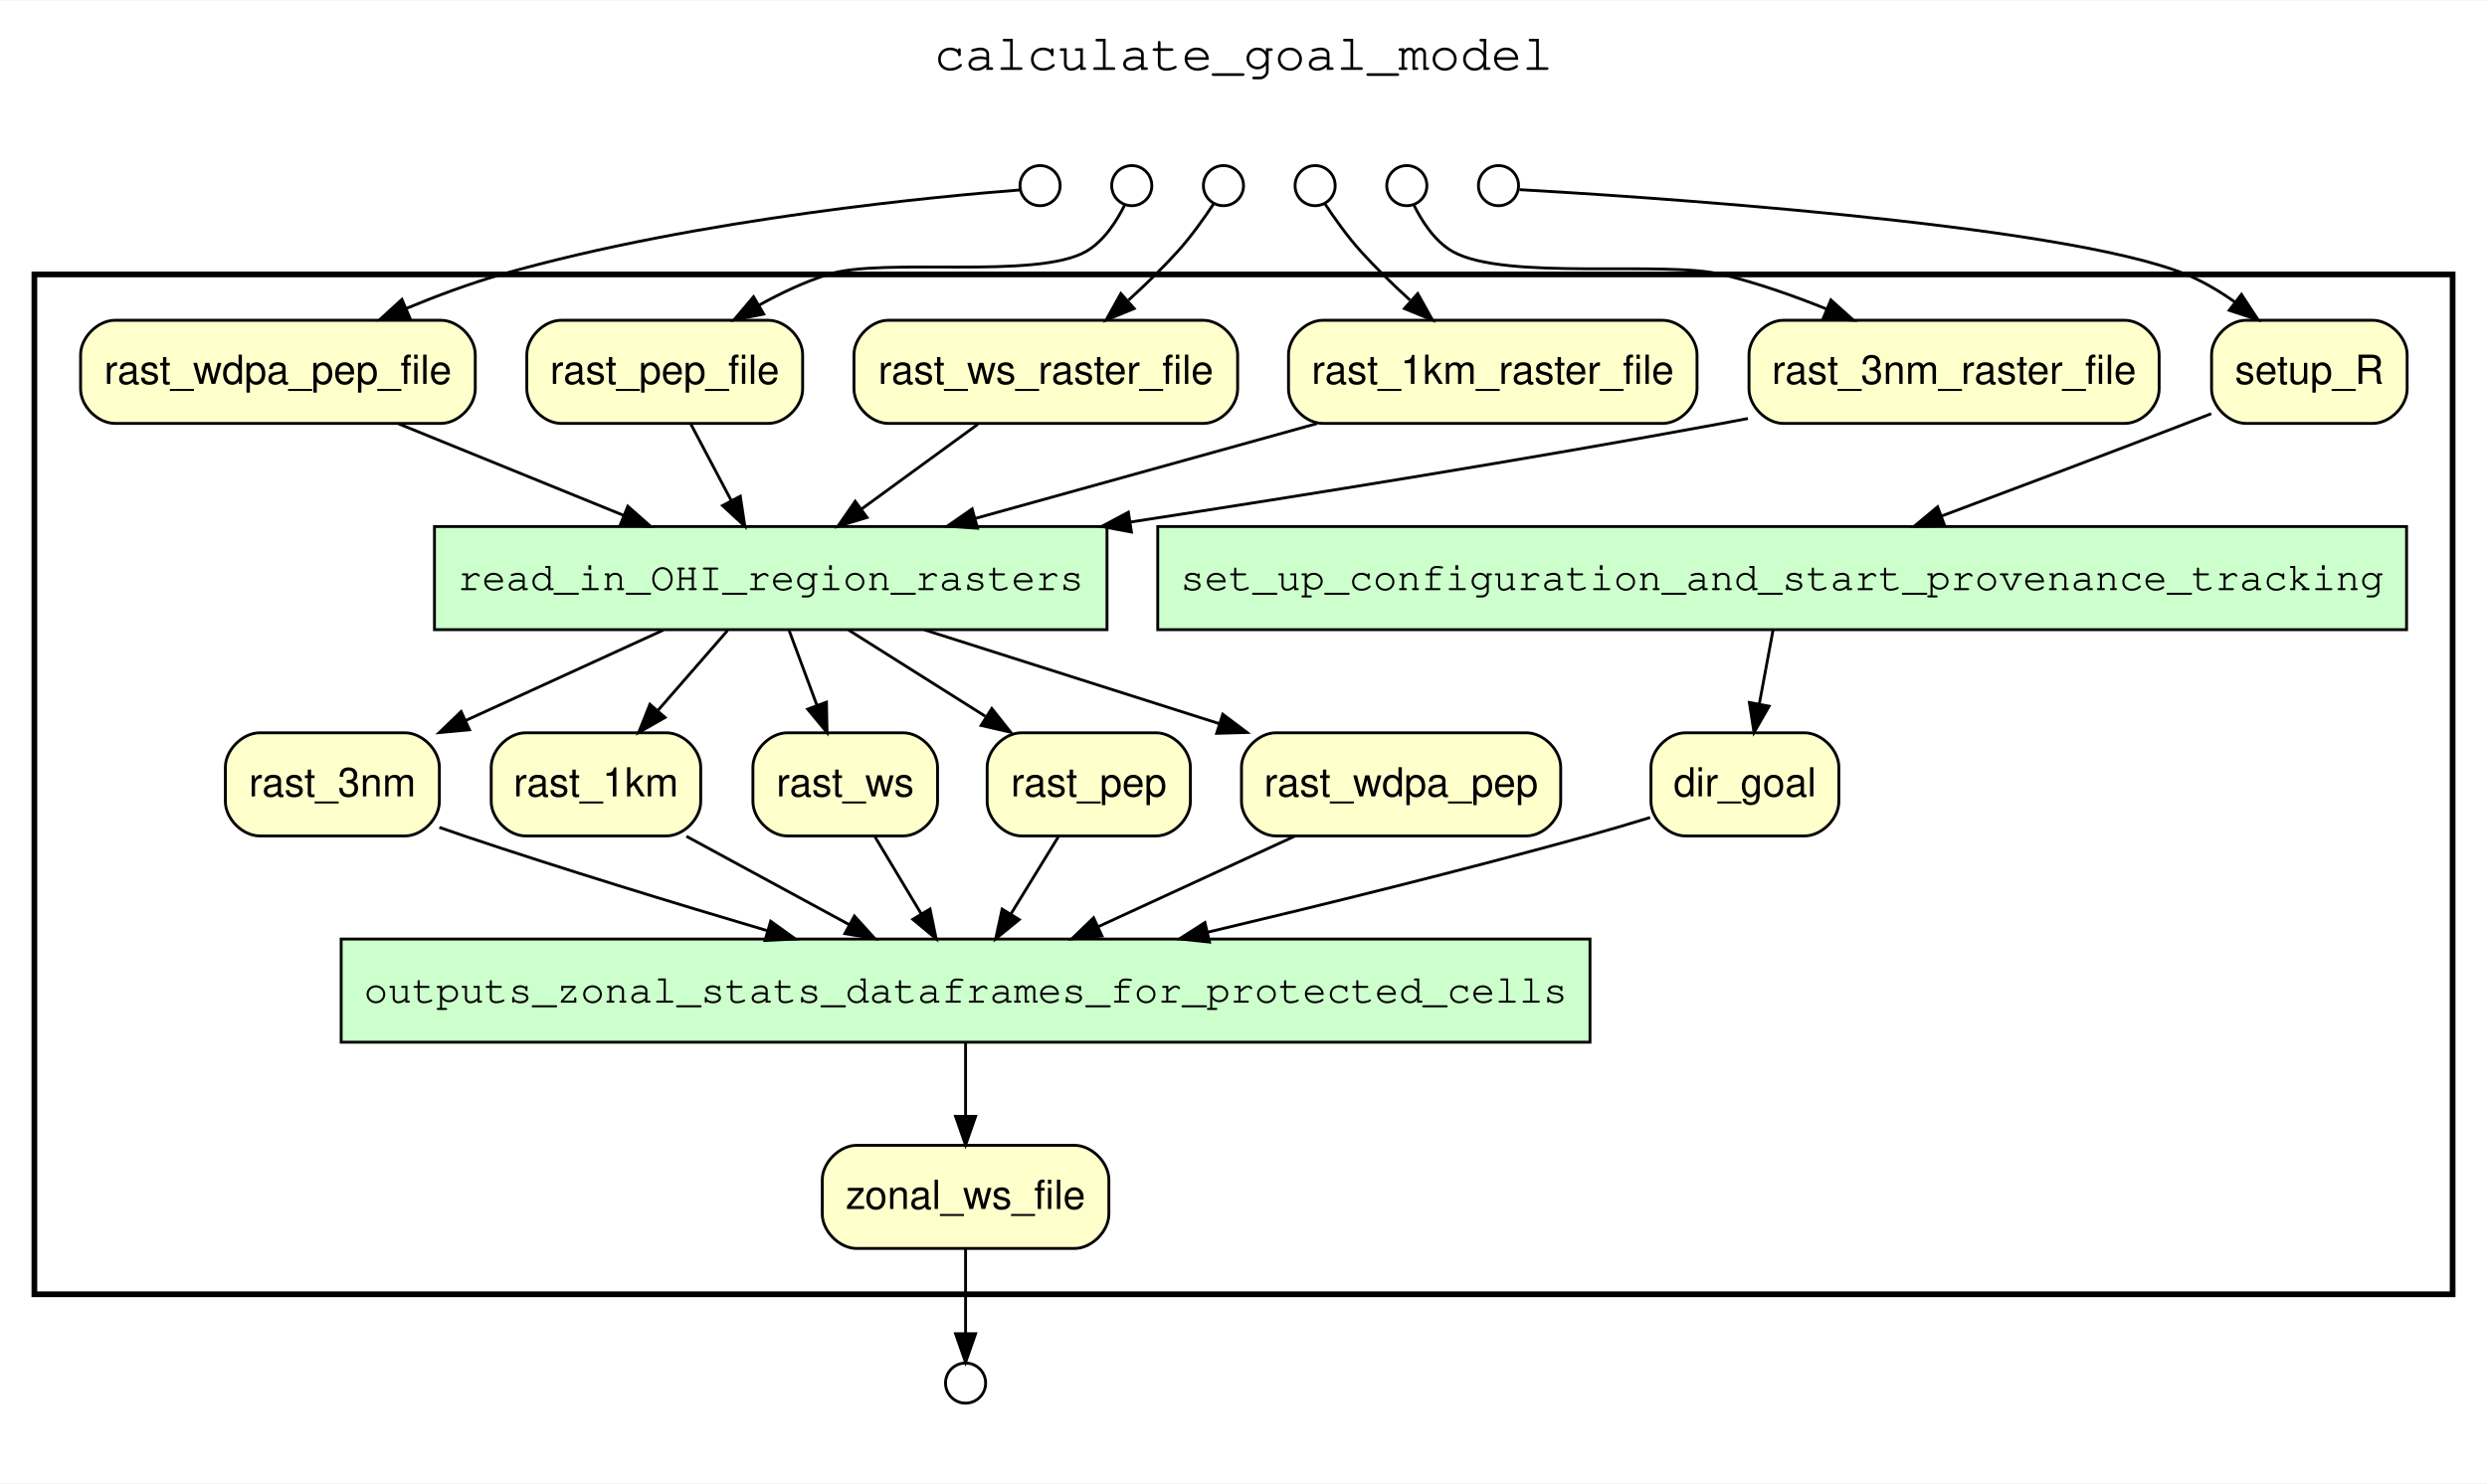
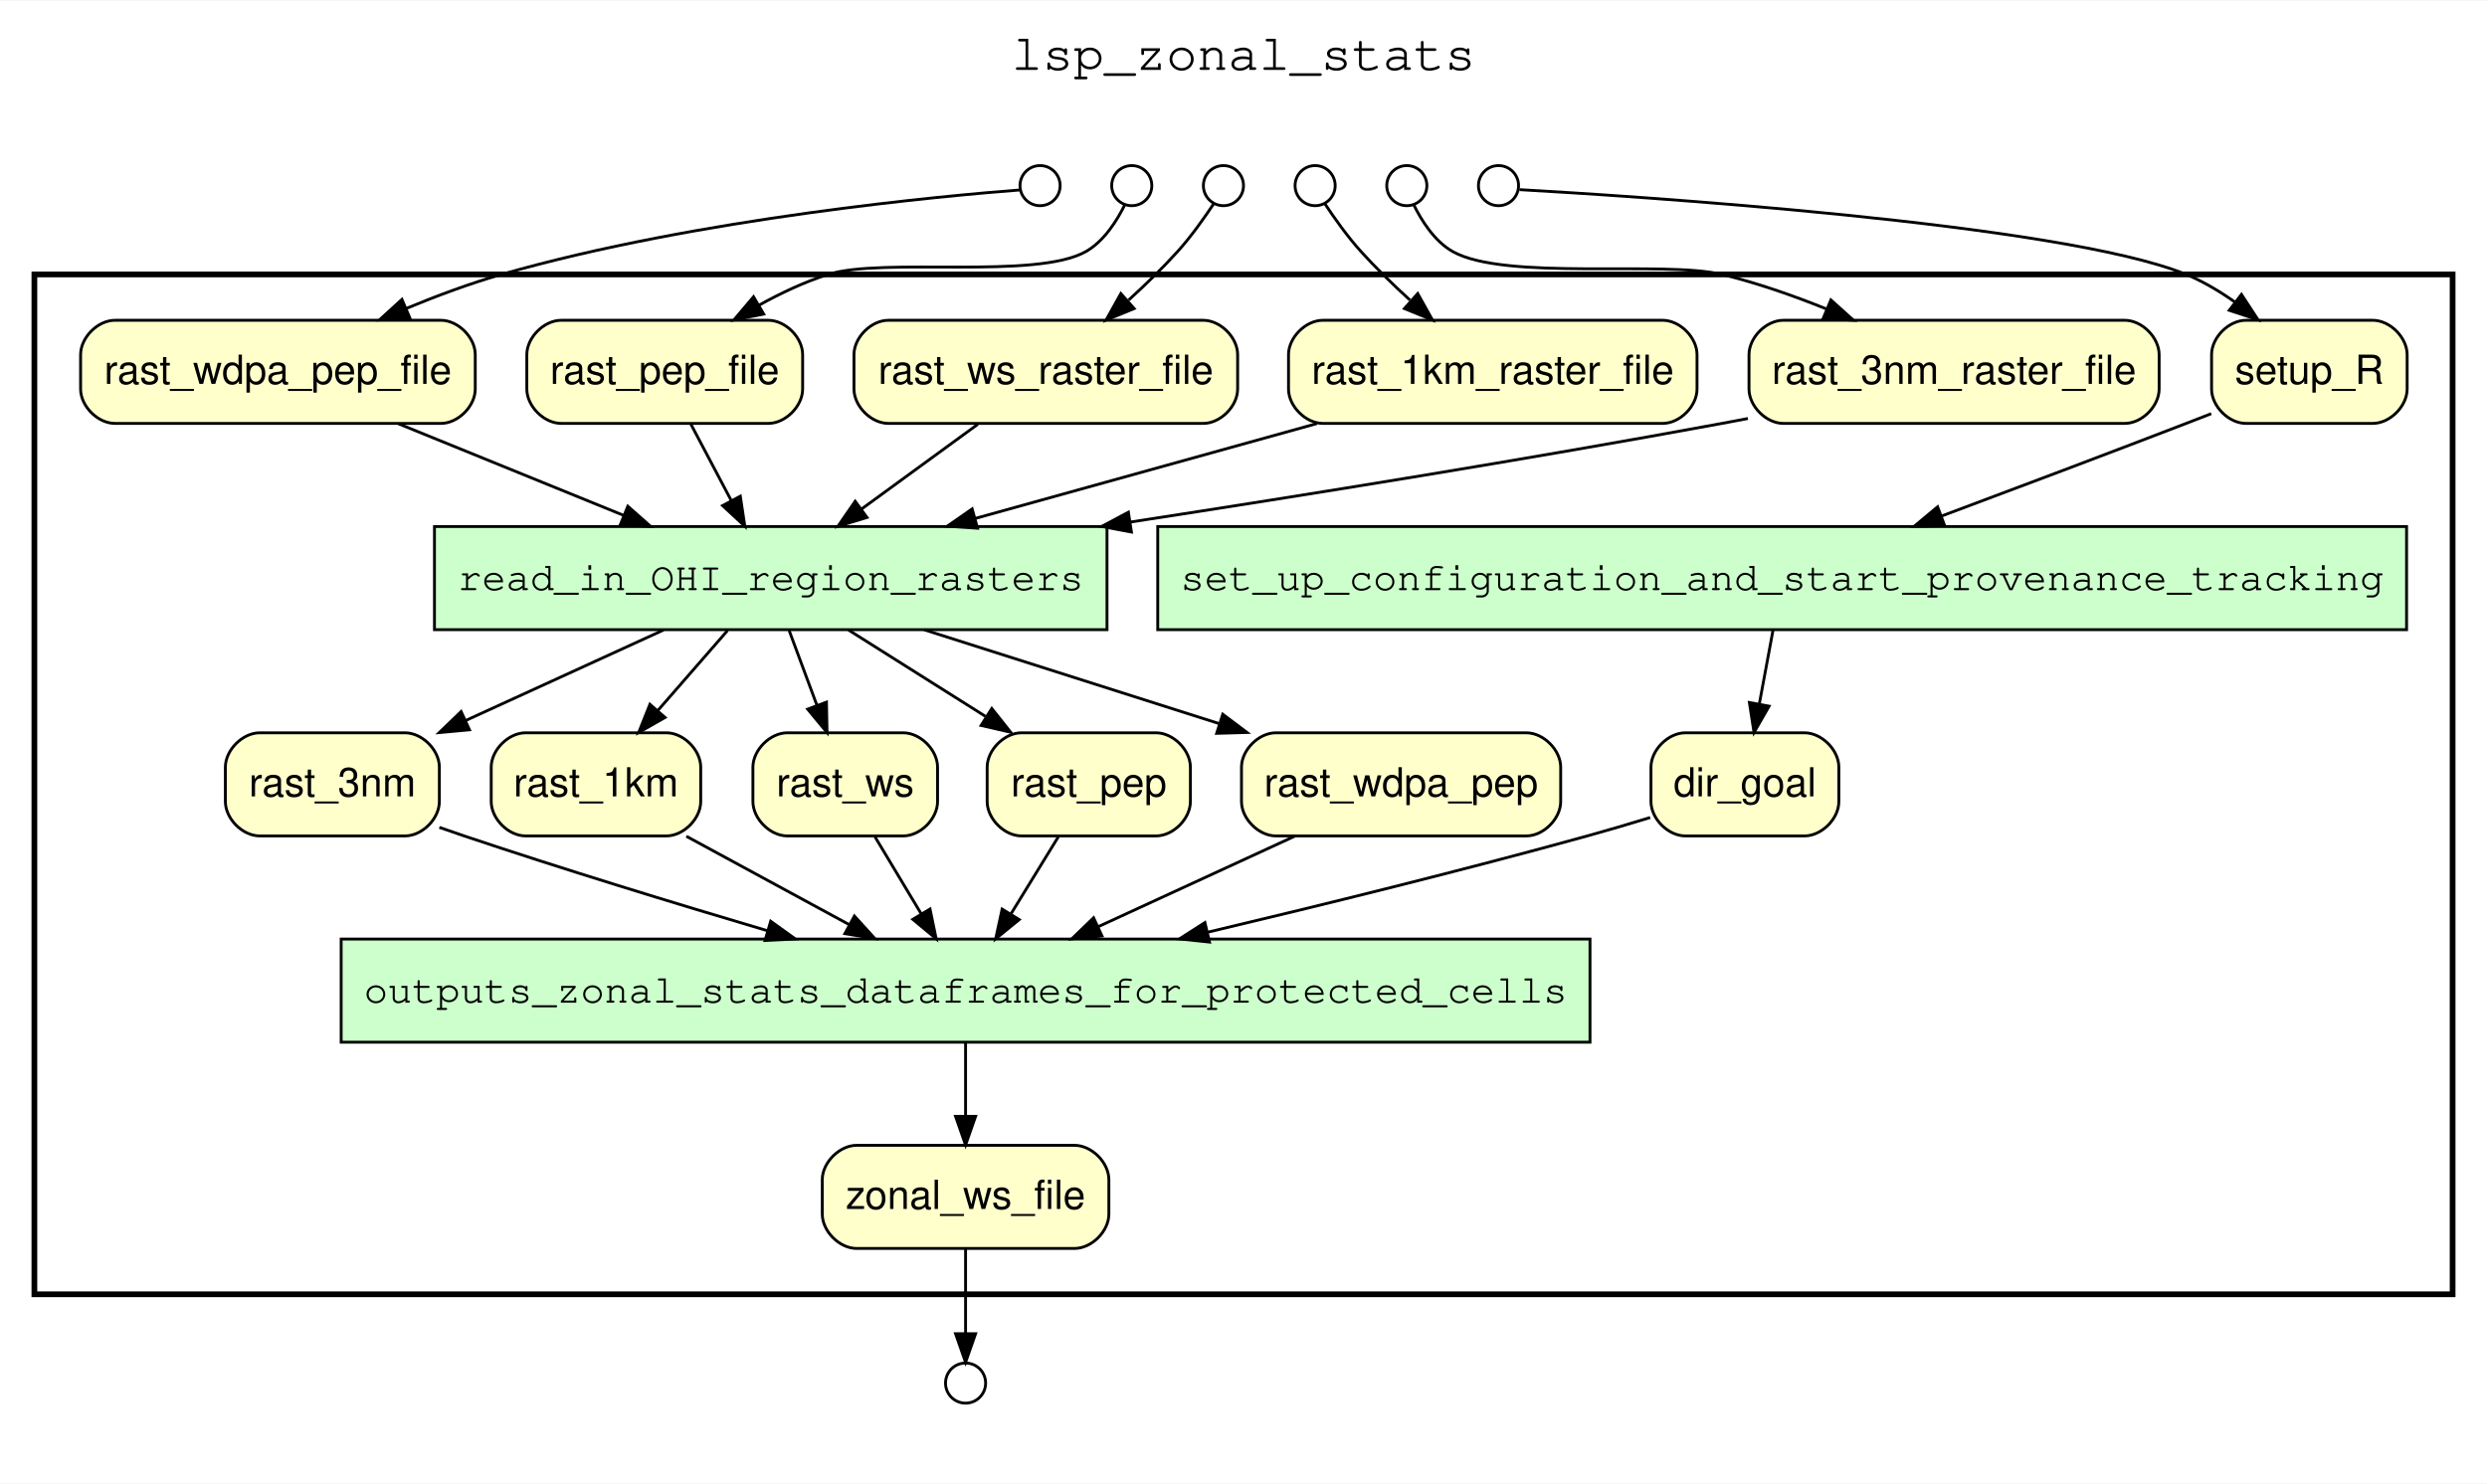
<svg xmlns="http://www.w3.org/2000/svg" width="868pt" height="518pt" viewBox="0.00 0.00 868.00 517.60">
  <g id="graph0" class="graph" transform="scale(1 1) rotate(0) translate(4 513.6)">
    <polygon fill="white" stroke="none" points="-4,4 -4,-513.6 864,-513.6 864,4 -4,4" />
-     <text text-anchor="middle" x="430" y="-489.4" font-family="Courier,monospace" font-size="18.00">calculate_goal_model</text>
+     <text text-anchor="middle" x="430" y="-489.4" font-family="Courier,monospace" font-size="18.00">lsp_zonal_stats</text>
+     <g id="clust1" class="cluster">
+       <polygon fill="none" stroke="black" stroke-width="2" points="8,-62 8,-418 852,-418 852,-62 8,-62" />
+     </g>
+     <g id="clust2" class="cluster">
+       <polygon fill="none" stroke="white" stroke-width="2" points="16,-70 16,-410 844,-410 844,-70 16,-70" />
+     </g>
    <g id="clust3" class="cluster">
      <polygon fill="none" stroke="white" stroke-width="2" points="336,-426 336,-472 542,-472 542,-426 336,-426" />
    </g>
    <g id="clust4" class="cluster">
      <polygon fill="none" stroke="white" stroke-width="2" points="344,-434 344,-464 534,-464 534,-434 344,-434" />
    </g>
    <g id="clust5" class="cluster">
      <polygon fill="none" stroke="white" stroke-width="2" points="310,-8 310,-54 356,-54 356,-8 310,-8" />
    </g>
    <g id="clust6" class="cluster">
      <polygon fill="none" stroke="white" stroke-width="2" points="318,-16 318,-46 348,-46 348,-16 318,-16" />
-     </g>
-     <g id="clust1" class="cluster">
-       <polygon fill="none" stroke="black" stroke-width="2" points="8,-62 8,-418 852,-418 852,-62 8,-62" />
-     </g>
-     <g id="clust2" class="cluster">
-       <polygon fill="none" stroke="white" stroke-width="2" points="16,-70 16,-410 844,-410 844,-70 16,-70" />
    </g>
    <g id="node1" class="node">
      <polygon fill="#ccffcc" stroke="black" points="382.364,-330 147.636,-330 147.636,-294 382.364,-294 382.364,-330" />
      <text text-anchor="middle" x="265" y="-307.8" font-family="Courier,monospace" font-size="14.00">read_in_OHI_region_rasters</text>
    </g>
    <g id="node11" class="node">
      <path fill="#ffffcc" stroke="black" d="M137.343,-258C137.343,-258 86.657,-258 86.657,-258 80.657,-258 74.657,-252 74.657,-246 74.657,-246 74.657,-234 74.657,-234 74.657,-228 80.657,-222 86.657,-222 86.657,-222 137.343,-222 137.343,-222 143.343,-222 149.343,-228 149.343,-234 149.343,-234 149.343,-246 149.343,-246 149.343,-252 143.343,-258 137.343,-258" />
      <text text-anchor="middle" x="112" y="-235.8" font-family="Helvetica,sans-Serif" font-size="14.00">rast_3nm</text>
    </g>
    <g id="edge14" class="edge">
      <path fill="none" stroke="black" d="M227.572,-293.876C206.749,-284.349 180.646,-272.407 158.519,-262.283" />
      <polygon fill="black" stroke="black" points="159.856,-259.046 149.306,-258.068 156.944,-265.411 159.856,-259.046" />
    </g>
    <g id="node12" class="node">
      <path fill="#ffffcc" stroke="black" d="M228.561,-258C228.561,-258 179.439,-258 179.439,-258 173.439,-258 167.439,-252 167.439,-246 167.439,-246 167.439,-234 167.439,-234 167.439,-228 173.439,-222 179.439,-222 179.439,-222 228.561,-222 228.561,-222 234.561,-222 240.561,-228 240.561,-234 240.561,-234 240.561,-246 240.561,-246 240.561,-252 234.561,-258 228.561,-258" />
      <text text-anchor="middle" x="204" y="-235.8" font-family="Helvetica,sans-Serif" font-size="14.00">rast_1km</text>
    </g>
    <g id="edge15" class="edge">
      <path fill="none" stroke="black" d="M249.921,-293.697C242.608,-285.305 233.69,-275.07 225.665,-265.861" />
      <polygon fill="black" stroke="black" points="228.114,-263.344 218.905,-258.104 222.836,-267.943 228.114,-263.344" />
    </g>
    <g id="node13" class="node">
      <path fill="#ffffcc" stroke="black" d="M311.223,-258C311.223,-258 270.777,-258 270.777,-258 264.777,-258 258.777,-252 258.777,-246 258.777,-246 258.777,-234 258.777,-234 258.777,-228 264.777,-222 270.777,-222 270.777,-222 311.223,-222 311.223,-222 317.223,-222 323.223,-228 323.223,-234 323.223,-234 323.223,-246 323.223,-246 323.223,-252 317.223,-258 311.223,-258" />
      <text text-anchor="middle" x="291" y="-235.8" font-family="Helvetica,sans-Serif" font-size="14.00">rast_ws</text>
    </g>
    <g id="edge16" class="edge">
      <path fill="none" stroke="black" d="M271.427,-293.697C274.355,-285.813 277.887,-276.304 281.14,-267.546" />
      <polygon fill="black" stroke="black" points="284.446,-268.697 284.647,-258.104 277.884,-266.26 284.446,-268.697" />
    </g>
    <g id="node14" class="node">
      <path fill="#ffffcc" stroke="black" d="M399.466,-258C399.466,-258 352.534,-258 352.534,-258 346.534,-258 340.534,-252 340.534,-246 340.534,-246 340.534,-234 340.534,-234 340.534,-228 346.534,-222 352.534,-222 352.534,-222 399.466,-222 399.466,-222 405.466,-222 411.466,-228 411.466,-234 411.466,-234 411.466,-246 411.466,-246 411.466,-252 405.466,-258 399.466,-258" />
      <text text-anchor="middle" x="376" y="-235.8" font-family="Helvetica,sans-Serif" font-size="14.00">rast_pep</text>
    </g>
    <g id="edge17" class="edge">
      <path fill="none" stroke="black" d="M292.154,-293.876C306.533,-284.808 324.381,-273.552 339.91,-263.759" />
      <polygon fill="black" stroke="black" points="342.15,-266.484 348.742,-258.19 338.416,-260.564 342.15,-266.484" />
    </g>
    <g id="node15" class="node">
      <path fill="#ffffcc" stroke="black" d="M528.702,-258C528.702,-258 441.298,-258 441.298,-258 435.298,-258 429.298,-252 429.298,-246 429.298,-246 429.298,-234 429.298,-234 429.298,-228 435.298,-222 441.298,-222 441.298,-222 528.702,-222 528.702,-222 534.702,-222 540.702,-228 540.702,-234 540.702,-234 540.702,-246 540.702,-246 540.702,-252 534.702,-258 528.702,-258" />
      <text text-anchor="middle" x="485" y="-235.8" font-family="Helvetica,sans-Serif" font-size="14.00">rast_wdpa_pep</text>
    </g>
    <g id="edge18" class="edge">
      <path fill="none" stroke="black" d="M318.537,-293.966C349.543,-284.1 388.761,-271.622 421.341,-261.255" />
      <polygon fill="black" stroke="black" points="422.755,-264.478 431.223,-258.111 420.633,-257.808 422.755,-264.478" />
    </g>
    <g id="node2" class="node">
      <polygon fill="#ccffcc" stroke="black" points="835.93,-330 400.07,-330 400.07,-294 835.93,-294 835.93,-330" />
      <text text-anchor="middle" x="618" y="-307.8" font-family="Courier,monospace" font-size="14.00">set_up_configuration_and_start_provenance_tracking</text>
    </g>
    <g id="node5" class="node">
      <path fill="#ffffcc" stroke="black" d="M625.787,-258C625.787,-258 584.213,-258 584.213,-258 578.213,-258 572.213,-252 572.213,-246 572.213,-246 572.213,-234 572.213,-234 572.213,-228 578.213,-222 584.213,-222 584.213,-222 625.787,-222 625.787,-222 631.787,-222 637.787,-228 637.787,-234 637.787,-234 637.787,-246 637.787,-246 637.787,-252 631.787,-258 625.787,-258" />
      <text text-anchor="middle" x="605" y="-235.8" font-family="Helvetica,sans-Serif" font-size="14.00">dir_goal</text>
    </g>
    <g id="edge13" class="edge">
      <path fill="none" stroke="black" d="M614.787,-293.697C613.354,-285.983 611.632,-276.712 610.035,-268.112" />
      <polygon fill="black" stroke="black" points="613.444,-267.297 608.177,-258.104 606.561,-268.575 613.444,-267.297" />
    </g>
    <g id="node3" class="node">
      <polygon fill="#ccffcc" stroke="black" points="550.93,-186 115.07,-186 115.07,-150 550.93,-150 550.93,-186" />
      <text text-anchor="middle" x="333" y="-163.8" font-family="Courier,monospace" font-size="14.00">outputs_zonal_stats_dataframes_for_protected_cells</text>
    </g>
    <g id="node16" class="node">
      <path fill="#ffffcc" stroke="black" d="M371.013,-114C371.013,-114 294.987,-114 294.987,-114 288.987,-114 282.987,-108 282.987,-102 282.987,-102 282.987,-90 282.987,-90 282.987,-84 288.987,-78 294.987,-78 294.987,-78 371.013,-78 371.013,-78 377.013,-78 383.013,-84 383.013,-90 383.013,-90 383.013,-102 383.013,-102 383.013,-108 377.013,-114 371.013,-114" />
      <text text-anchor="middle" x="333" y="-91.8" font-family="Helvetica,sans-Serif" font-size="14.00">zonal_ws_file</text>
    </g>
    <g id="edge19" class="edge">
      <path fill="none" stroke="black" d="M333,-149.697C333,-141.983 333,-132.712 333,-124.112" />
      <polygon fill="black" stroke="black" points="336.5,-124.104 333,-114.104 329.5,-124.104 336.5,-124.104" />
    </g>
    <g id="node4" class="node">
      <path fill="#ffffcc" stroke="black" d="M824.128,-402C824.128,-402 779.872,-402 779.872,-402 773.872,-402 767.872,-396 767.872,-390 767.872,-390 767.872,-378 767.872,-378 767.872,-372 773.872,-366 779.872,-366 779.872,-366 824.128,-366 824.128,-366 830.128,-366 836.128,-372 836.128,-378 836.128,-378 836.128,-390 836.128,-390 836.128,-396 830.128,-402 824.128,-402" />
      <text text-anchor="middle" x="802" y="-379.8" font-family="Helvetica,sans-Serif" font-size="14.00">setup_R</text>
    </g>
-     <g id="edge7" class="edge">
+     <g id="edge9" class="edge">
      <path fill="none" stroke="black" d="M767.753,-369.4C764.795,-368.244 761.846,-367.097 759,-366 730.981,-355.196 699.729,-343.421 673.781,-333.719" />
      <polygon fill="black" stroke="black" points="674.707,-330.329 664.114,-330.109 672.258,-336.887 674.707,-330.329" />
    </g>
-     <g id="edge3" class="edge">
+     <g id="edge5" class="edge">
      <path fill="none" stroke="black" d="M571.939,-228.428C564.732,-226.222 557.129,-223.97 550,-222 506.489,-209.974 457.683,-197.927 417.392,-188.364" />
      <polygon fill="black" stroke="black" points="418.144,-184.945 407.607,-186.05 416.533,-191.757 418.144,-184.945" />
    </g>
    <g id="node6" class="node">
      <path fill="#ffffcc" stroke="black" d="M737.571,-402C737.571,-402 618.429,-402 618.429,-402 612.429,-402 606.429,-396 606.429,-390 606.429,-390 606.429,-378 606.429,-378 606.429,-372 612.429,-366 618.429,-366 618.429,-366 737.571,-366 737.571,-366 743.571,-366 749.571,-372 749.571,-378 749.571,-378 749.571,-390 749.571,-390 749.571,-396 743.571,-402 737.571,-402" />
      <text text-anchor="middle" x="678" y="-379.8" font-family="Helvetica,sans-Serif" font-size="14.00">rast_3nm_raster_file</text>
    </g>
-     <g id="edge9" class="edge">
+     <g id="edge11" class="edge">
      <path fill="none" stroke="black" d="M606.047,-367.71C602.993,-367.12 599.967,-366.548 597,-366 529.036,-353.451 452.916,-341.172 390.725,-331.598" />
      <polygon fill="black" stroke="black" points="390.887,-328.082 380.472,-330.024 389.825,-335.001 390.887,-328.082" />
    </g>
    <g id="node7" class="node">
      <path fill="#ffffcc" stroke="black" d="M576.288,-402C576.288,-402 457.712,-402 457.712,-402 451.712,-402 445.712,-396 445.712,-390 445.712,-390 445.712,-378 445.712,-378 445.712,-372 451.712,-366 457.712,-366 457.712,-366 576.288,-366 576.288,-366 582.288,-366 588.288,-372 588.288,-378 588.288,-378 588.288,-390 588.288,-390 588.288,-396 582.288,-402 576.288,-402" />
      <text text-anchor="middle" x="517" y="-379.8" font-family="Helvetica,sans-Serif" font-size="14.00">rast_1km_raster_file</text>
    </g>
-     <g id="edge11" class="edge">
+     <g id="edge1" class="edge">
      <path fill="none" stroke="black" d="M455.676,-365.966C419.701,-355.972 374.074,-343.298 336.474,-332.854" />
      <polygon fill="black" stroke="black" points="337.171,-329.415 326.599,-330.111 335.297,-336.16 337.171,-329.415" />
    </g>
    <g id="node8" class="node">
      <path fill="#ffffcc" stroke="black" d="M415.952,-402C415.952,-402 306.048,-402 306.048,-402 300.048,-402 294.048,-396 294.048,-390 294.048,-390 294.048,-378 294.048,-378 294.048,-372 300.048,-366 306.048,-366 306.048,-366 415.952,-366 415.952,-366 421.952,-366 427.952,-372 427.952,-378 427.952,-378 427.952,-390 427.952,-390 427.952,-396 421.952,-402 415.952,-402" />
      <text text-anchor="middle" x="361" y="-379.8" font-family="Helvetica,sans-Serif" font-size="14.00">rast_ws_raster_file</text>
    </g>
-     <g id="edge1" class="edge">
+     <g id="edge3" class="edge">
      <path fill="none" stroke="black" d="M337.27,-365.697C325.063,-356.796 310.015,-345.823 296.816,-336.199" />
      <polygon fill="black" stroke="black" points="298.6,-333.168 288.457,-330.104 294.475,-338.824 298.6,-333.168" />
    </g>
    <g id="node9" class="node">
      <path fill="#ffffcc" stroke="black" d="M264.133,-402C264.133,-402 191.867,-402 191.867,-402 185.867,-402 179.867,-396 179.867,-390 179.867,-390 179.867,-378 179.867,-378 179.867,-372 185.867,-366 191.867,-366 191.867,-366 264.133,-366 264.133,-366 270.133,-366 276.133,-372 276.133,-378 276.133,-378 276.133,-390 276.133,-390 276.133,-396 270.133,-402 264.133,-402" />
      <text text-anchor="middle" x="228" y="-379.8" font-family="Helvetica,sans-Serif" font-size="14.00">rast_pep_file</text>
    </g>
-     <g id="edge4" class="edge">
+     <g id="edge6" class="edge">
      <path fill="none" stroke="black" d="M237.146,-365.697C241.403,-357.644 246.556,-347.894 251.266,-338.982" />
      <polygon fill="black" stroke="black" points="254.38,-340.581 255.959,-330.104 248.192,-337.31 254.38,-340.581" />
    </g>
    <g id="node10" class="node">
      <path fill="#ffffcc" stroke="black" d="M149.871,-402C149.871,-402 36.129,-402 36.129,-402 30.129,-402 24.129,-396 24.129,-390 24.129,-390 24.129,-378 24.129,-378 24.129,-372 30.129,-366 36.129,-366 36.129,-366 149.871,-366 149.871,-366 155.871,-366 161.871,-372 161.871,-378 161.871,-378 161.871,-390 161.871,-390 161.871,-396 155.871,-402 149.871,-402" />
      <text text-anchor="middle" x="93" y="-379.8" font-family="Helvetica,sans-Serif" font-size="14.00">rast_wdpa_pep_file</text>
    </g>
-     <g id="edge6" class="edge">
+     <g id="edge8" class="edge">
      <path fill="none" stroke="black" d="M135.076,-365.876C158.798,-356.222 188.616,-344.087 213.701,-333.878" />
      <polygon fill="black" stroke="black" points="215.118,-337.08 223.061,-330.068 212.479,-330.596 215.118,-337.08" />
    </g>
-     <g id="edge5" class="edge">
+     <g id="edge7" class="edge">
      <path fill="none" stroke="black" d="M149.34,-224.988C152.263,-223.956 155.175,-222.949 158,-222 192.635,-210.367 231.499,-198.481 263.789,-188.922" />
      <polygon fill="black" stroke="black" points="264.986,-192.218 273.588,-186.032 263.006,-185.504 264.986,-192.218" />
    </g>
-     <g id="edge8" class="edge">
+     <g id="edge10" class="edge">
      <path fill="none" stroke="black" d="M235.557,-221.876C252.658,-212.596 273.982,-201.025 292.319,-191.075" />
      <polygon fill="black" stroke="black" points="294.202,-194.035 301.322,-186.19 290.863,-187.883 294.202,-194.035" />
    </g>
-     <g id="edge10" class="edge">
+     <g id="edge12" class="edge">
      <path fill="none" stroke="black" d="M301.382,-221.697C306.265,-213.559 312.187,-203.689 317.579,-194.701" />
      <polygon fill="black" stroke="black" points="320.594,-196.48 322.737,-186.104 314.591,-192.879 320.594,-196.48" />
    </g>
-     <g id="edge12" class="edge">
+     <g id="edge2" class="edge">
      <path fill="none" stroke="black" d="M365.371,-221.697C360.372,-213.559 354.309,-203.689 348.788,-194.701" />
      <polygon fill="black" stroke="black" points="351.723,-192.793 343.507,-186.104 345.759,-196.457 351.723,-192.793" />
    </g>
-     <g id="edge2" class="edge">
+     <g id="edge4" class="edge">
      <path fill="none" stroke="black" d="M447.817,-221.876C427.13,-212.349 401.198,-200.407 379.215,-190.283" />
      <polygon fill="black" stroke="black" points="380.61,-187.072 370.063,-186.068 377.682,-193.43 380.61,-187.072" />
    </g>
    <g id="node23" class="node">
      <ellipse fill="none" stroke="black" cx="333" cy="-31" rx="7" ry="7" />
    </g>
    <g id="edge26" class="edge">
      <path fill="none" stroke="black" d="M333,-77.785C333,-68.666 333,-57.52 333,-48.508" />
      <polygon fill="black" stroke="black" points="336.5,-48.242 333,-38.242 329.5,-48.242 336.5,-48.242" />
    </g>
    <g id="node17" class="node">
      <ellipse fill="none" stroke="black" cx="519" cy="-449" rx="7" ry="7" />
    </g>
    <g id="edge20" class="edge">
      <path fill="none" stroke="black" d="M526.307,-447.603C561.666,-445.603 715.104,-436.016 759,-418 764.942,-415.561 770.771,-412.078 776.127,-408.279" />
      <polygon fill="black" stroke="black" points="778.3,-411.023 784.099,-402.156 774.037,-405.471 778.3,-411.023" />
    </g>
    <g id="node18" class="node">
      <ellipse fill="none" stroke="black" cx="487" cy="-449" rx="7" ry="7" />
    </g>
    <g id="edge21" class="edge">
      <path fill="none" stroke="black" d="M489.479,-442.208C492.045,-436.997 496.583,-429.619 503,-426 521.261,-415.703 576.616,-422.9 597,-418 609.111,-415.089 621.778,-410.655 633.4,-405.973" />
      <polygon fill="black" stroke="black" points="635.005,-409.096 642.882,-402.01 632.306,-402.637 635.005,-409.096" />
    </g>
    <g id="node19" class="node">
      <ellipse fill="none" stroke="black" cx="455" cy="-449" rx="7" ry="7" />
    </g>
    <g id="edge22" class="edge">
      <path fill="none" stroke="black" d="M458.391,-442.692C461.445,-438.08 466.182,-431.321 471,-426 476.233,-420.221 482.214,-414.409 488.093,-409.053" />
      <polygon fill="black" stroke="black" points="490.804,-411.327 495.968,-402.075 486.162,-406.087 490.804,-411.327" />
    </g>
    <g id="node20" class="node">
      <ellipse fill="none" stroke="black" cx="423" cy="-449" rx="7" ry="7" />
    </g>
    <g id="edge23" class="edge">
      <path fill="none" stroke="black" d="M419.609,-442.692C416.555,-438.08 411.818,-431.321 407,-426 401.767,-420.221 395.786,-414.409 389.907,-409.053" />
      <polygon fill="black" stroke="black" points="391.838,-406.087 382.032,-402.075 387.196,-411.327 391.838,-406.087" />
    </g>
    <g id="node21" class="node">
      <ellipse fill="none" stroke="black" cx="391" cy="-449" rx="7" ry="7" />
    </g>
    <g id="edge24" class="edge">
      <path fill="none" stroke="black" d="M388.518,-442.214C385.95,-437.006 381.411,-429.631 375,-426 357.529,-416.105 304.142,-424.063 285,-418 276.773,-415.394 268.443,-411.457 260.786,-407.2" />
      <polygon fill="black" stroke="black" points="262.545,-404.174 252.152,-402.116 258.993,-410.206 262.545,-404.174" />
    </g>
    <g id="node22" class="node">
      <ellipse fill="none" stroke="black" cx="359" cy="-449" rx="7" ry="7" />
    </g>
    <g id="edge25" class="edge">
      <path fill="none" stroke="black" d="M352.04,-447.5C327.088,-445.579 239.944,-437.769 171,-418 160.07,-414.866 148.627,-410.614 137.977,-406.206" />
      <polygon fill="black" stroke="black" points="139.028,-402.85 128.457,-402.142 136.279,-409.287 139.028,-402.85" />
    </g>
  </g>
</svg>
